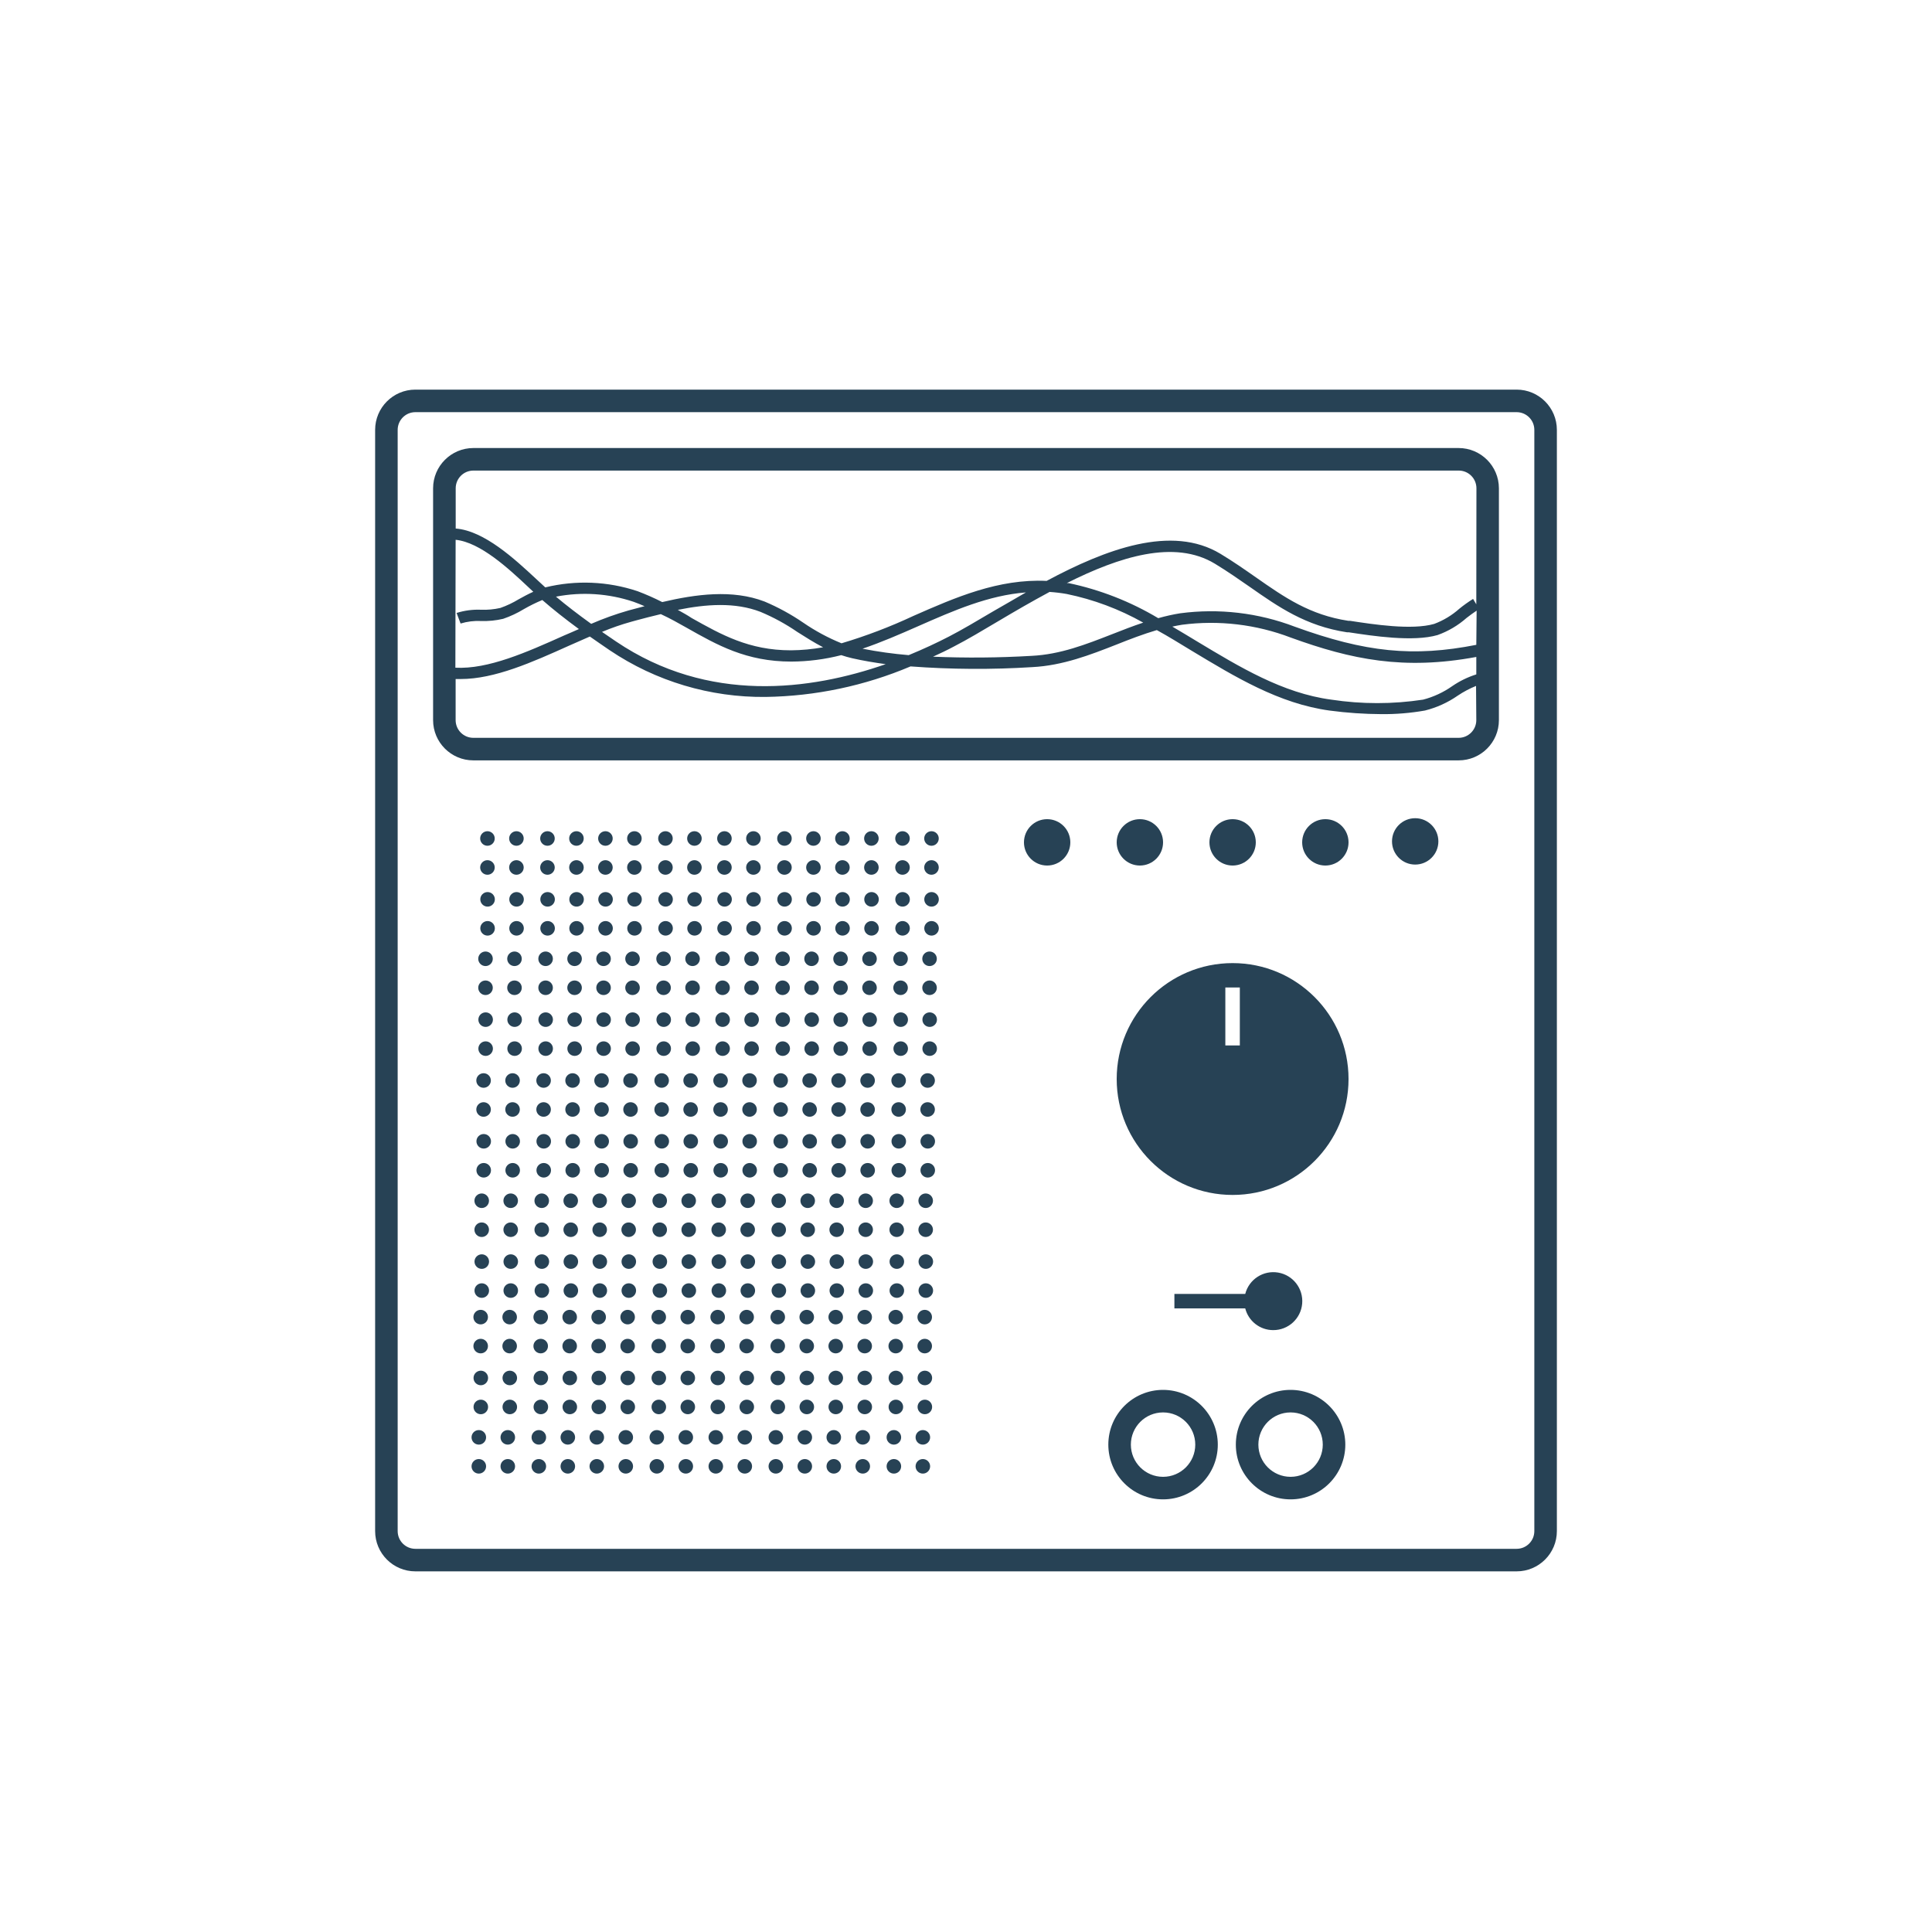
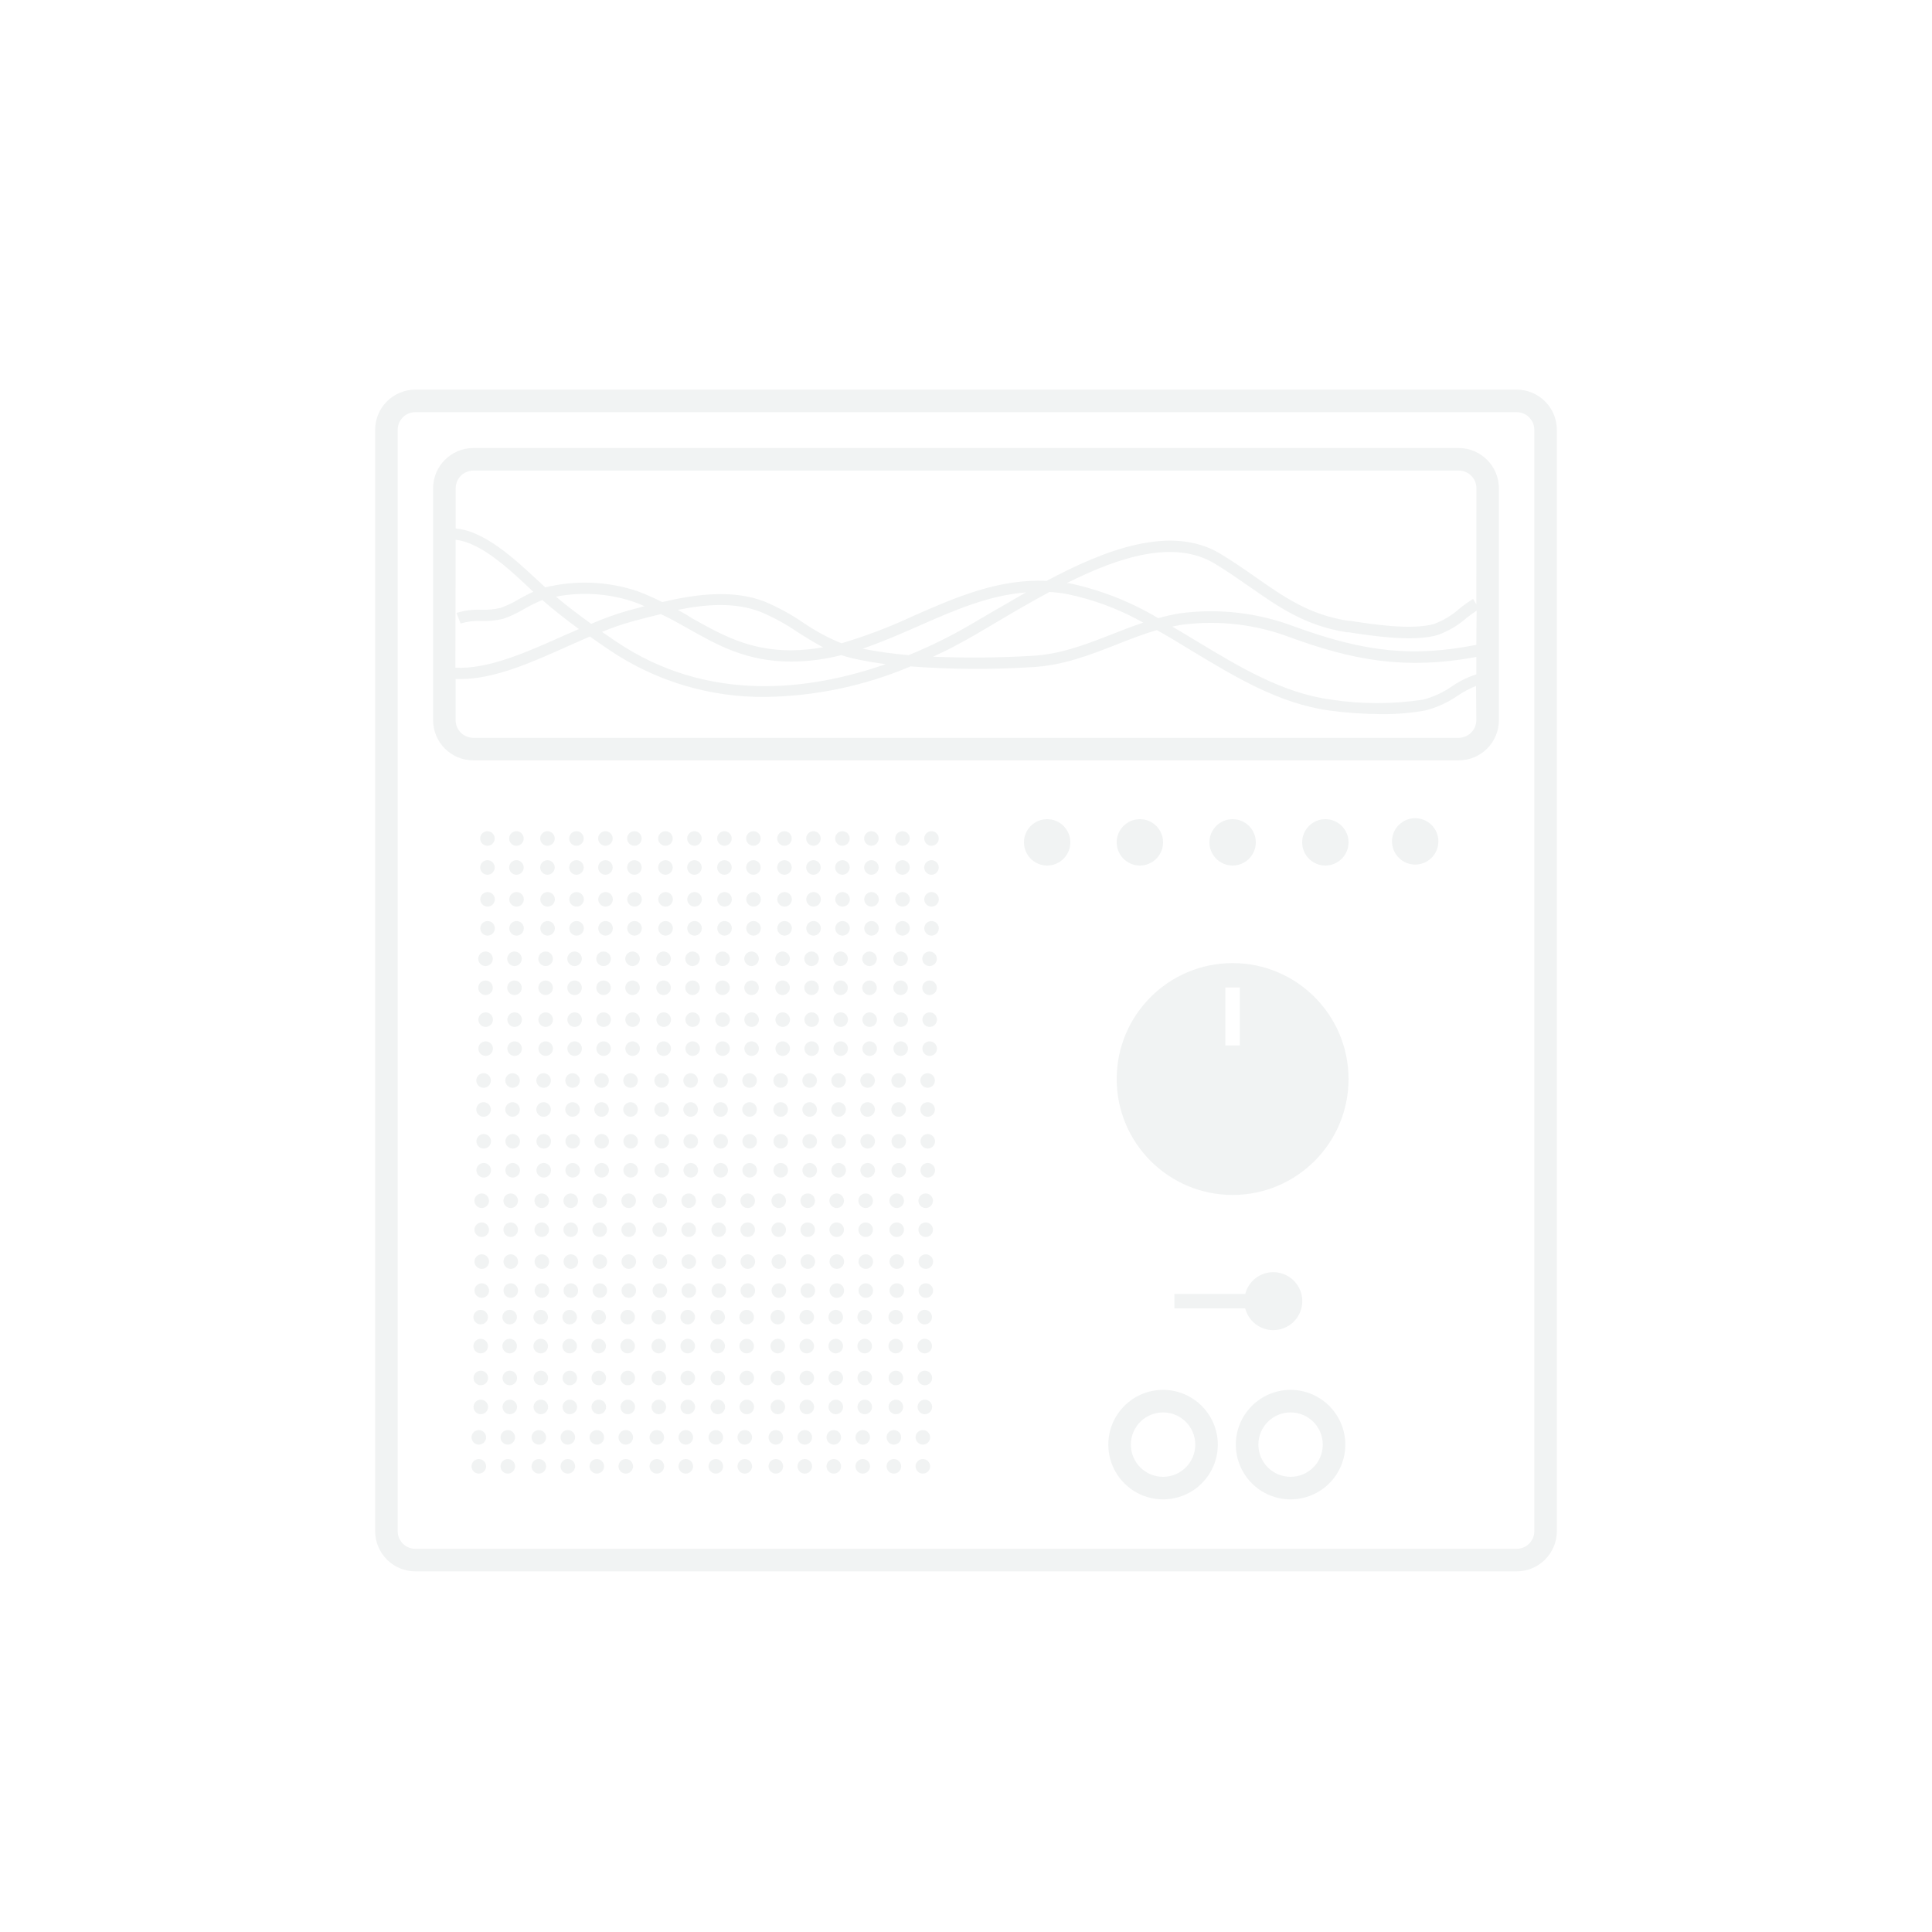
<svg xmlns="http://www.w3.org/2000/svg" id="Layer_1" data-name="Layer 1" viewBox="0 0 300 300">
  <defs>
-     <style>.cls-1{fill:#274255;}</style>
+     <style>.cls-1{fill:#f1f3f3;}</style>
  </defs>
  <path class="cls-1" d="M219.75,127.05a3.6,3.6,0,1,0,3.6,3.6A3.6,3.6,0,0,0,219.75,127.05Z" />
  <path class="cls-1" d="M180.6,215.82a8.5,8.5,0,1,0,8.5,8.5A8.51,8.51,0,0,0,180.6,215.82Zm0,13.5a5,5,0,1,1,5-5A5,5,0,0,1,180.6,229.32Z" />
  <path class="cls-1" d="M200.4,215.82a8.5,8.5,0,1,0,8.5,8.5A8.51,8.51,0,0,0,200.4,215.82Zm0,13.5a5,5,0,1,1,5-5A5,5,0,0,1,200.4,229.32Z" />
  <path class="cls-1" d="M235.5,60.5H64.5a6.25,6.25,0,0,0-6.25,6.25v171A6.25,6.25,0,0,0,64.5,244h171a6.25,6.25,0,0,0,6.25-6.25v-171A6.25,6.25,0,0,0,235.5,60.5Zm2.75,177.25a2.75,2.75,0,0,1-2.75,2.75H64.5a2.75,2.75,0,0,1-2.75-2.75v-171A2.75,2.75,0,0,1,64.5,64h171a2.75,2.75,0,0,1,2.75,2.75Z" />
  <path class="cls-1" d="M226.5,69.57H73.5a6.26,6.26,0,0,0-6.25,6.25v36a6.25,6.25,0,0,0,6.25,6.25h153a6.25,6.25,0,0,0,6.25-6.25v-36A6.26,6.26,0,0,0,226.5,69.57ZM70.75,83.82C74.58,84.2,79,88.31,82,91.13l.81.76c-.77.34-1.52.75-2.26,1.16A15.1,15.1,0,0,1,77.7,94.4a11.41,11.41,0,0,1-3,.28,11.06,11.06,0,0,0-3.8.5l.62,1.64a9.41,9.41,0,0,1,3.2-.39,13,13,0,0,0,3.41-.34,16.37,16.37,0,0,0,3.22-1.51,25.18,25.18,0,0,1,2.86-1.41c1.67,1.46,3.52,2.92,5.68,4.51-.76.33-1.52.68-2.3,1-5.8,2.6-11.79,5.27-16.88,5Zm35.86,13.65c4.77,2.7,9.27,5.26,16.26,5.26h0a31.64,31.64,0,0,0,7.76-1c.55.18,1.11.35,1.69.48,1.71.39,3.46.68,5.21.92-11.69,4.08-27.53,6.17-41.87-3.52l-2.18-1.49a38.22,38.22,0,0,1,4.56-1.58l.65-.18c1.27-.34,2.59-.69,3.92-1C104,96,105.32,96.74,106.61,97.47Zm-1.36-2.77c4.4-.89,8.88-1.22,12.84.31a31.69,31.69,0,0,1,5.72,3.12c1.29.82,2.6,1.65,4,2.38a29.24,29.24,0,0,1-5,.47h0c-6.53,0-10.83-2.45-15.39-5C106.75,95.53,106,95.12,105.25,94.7Zm49,.21c-2.52,1.49-4.89,2.9-6.91,3.94-1.82.94-3.92,1.93-6.24,2.88a65.14,65.14,0,0,1-7.17-1c2.95-1,5.81-2.25,8.63-3.49,5.58-2.46,10.94-4.8,16.75-5.25C157.55,93,155.86,94,154.25,94.91Zm8.68-3a25.25,25.25,0,0,1,2.69.32,40.93,40.93,0,0,1,11.9,4.45c-1.62.54-3.21,1.16-4.76,1.77-4.17,1.63-8.11,3.17-12.56,3.39a152.3,152.3,0,0,1-15.32.13c1.08-.5,2.17-1,3.26-1.59,2.06-1.06,4.46-2.49,7-4S160.2,93.41,162.93,91.94ZM98.24,94.62l-.64.17a47,47,0,0,0-5.8,2.08c-2.07-1.49-3.86-2.87-5.47-4.22a23.71,23.71,0,0,1,12.06.8c.59.21,1.15.44,1.7.68Zm131,17.2a2.75,2.75,0,0,1-2.75,2.75H73.5a2.75,2.75,0,0,1-2.75-2.75v-6.38c.26,0,.52,0,.78,0,5.3,0,11.14-2.62,16.81-5.17l3.25-1.43c1,.69,2,1.4,3.1,2.14a42.53,42.53,0,0,0,24.19,7.24,60,60,0,0,0,22.51-4.74,137.48,137.48,0,0,0,18.9.11c4.73-.24,9-1.9,13.1-3.51,2-.8,4.11-1.61,6.24-2.24,1.83,1,3.63,2.13,5.42,3.21,6.65,4,13.53,8.22,21.44,9.29a63.15,63.15,0,0,0,8,.55,36.86,36.86,0,0,0,6.78-.56,15.54,15.54,0,0,0,5.1-2.32,15.67,15.67,0,0,1,2.83-1.5Zm0-7.1a14.1,14.1,0,0,0-3.75,1.83,14,14,0,0,1-4.51,2.09,47.39,47.39,0,0,1-14.26,0c-7.56-1-14.28-5.1-20.77-9-1.29-.78-2.59-1.57-3.91-2.34.5-.11,1-.21,1.5-.29a34.76,34.76,0,0,1,16.91,2c9.4,3.41,17.54,5.09,28.79,3Zm0-4.59c-9.78,1.92-17.19,1.18-28.19-2.82a36.51,36.51,0,0,0-17.79-2.08,30,30,0,0,0-3.41.76,45.28,45.28,0,0,0-13.93-5.45l-.26,0c8.11-4.07,16.7-6.83,23-3,1.94,1.18,3.69,2.4,5.39,3.58,4.47,3.13,8.7,6.08,15.1,7.06l.27,0c3.73.57,10,1.53,13.81.43a13.86,13.86,0,0,0,4.5-2.66c.55-.42,1.06-.8,1.56-1.13Zm0-6.29-.5-.84a20.66,20.66,0,0,0-2.13,1.52,12.43,12.43,0,0,1-3.91,2.36c-3.47,1-9.48.07-13.07-.48l-.26,0c-6-.92-9.88-3.62-14.37-6.76-1.72-1.2-3.49-2.44-5.48-3.64-7.59-4.59-17.83-.71-27,4.2-7.5-.35-14.19,2.58-20.69,5.44a80.37,80.37,0,0,1-11.16,4.25,31.21,31.21,0,0,1-5.94-3.2,34.31,34.31,0,0,0-6-3.28c-5-1.92-10.7-1.14-15.9.08A38.36,38.36,0,0,0,99,91.8a25.84,25.84,0,0,0-14.33-.59l-1.47-1.36c-3.23-3-8-7.44-12.44-7.78V75.82a2.75,2.75,0,0,1,2.75-2.75h153a2.75,2.75,0,0,1,2.75,2.75Z" />
  <circle class="cls-1" cx="75.69" cy="130.2" r="1.13" />
  <circle class="cls-1" cx="75.69" cy="134.7" r="1.13" />
  <circle class="cls-1" cx="80.19" cy="130.2" r="1.13" />
  <circle class="cls-1" cx="80.19" cy="134.7" r="1.13" />
  <circle class="cls-1" cx="85.01" cy="130.2" r="1.13" />
  <circle class="cls-1" cx="85.01" cy="134.7" r="1.13" />
  <circle class="cls-1" cx="89.51" cy="130.2" r="1.13" />
  <circle class="cls-1" cx="89.51" cy="134.7" r="1.13" />
  <circle class="cls-1" cx="94.01" cy="130.2" r="1.13" />
  <circle class="cls-1" cx="94.01" cy="134.7" r="1.13" />
  <circle class="cls-1" cx="98.51" cy="130.2" r="1.13" />
  <circle class="cls-1" cx="98.51" cy="134.7" r="1.13" />
  <circle class="cls-1" cx="103.33" cy="130.2" r="1.13" />
  <circle class="cls-1" cx="103.33" cy="134.7" r="1.13" />
  <circle class="cls-1" cx="107.83" cy="130.2" r="1.13" />
  <circle class="cls-1" cx="107.83" cy="134.7" r="1.13" />
  <circle class="cls-1" cx="112.49" cy="130.2" r="1.13" />
  <circle class="cls-1" cx="112.49" cy="134.7" r="1.13" />
  <circle class="cls-1" cx="116.99" cy="130.2" r="1.13" />
  <circle class="cls-1" cx="116.99" cy="134.7" r="1.13" />
  <circle class="cls-1" cx="121.81" cy="130.2" r="1.13" />
  <circle class="cls-1" cx="121.81" cy="134.7" r="1.13" />
  <circle class="cls-1" cx="126.31" cy="130.2" r="1.13" />
  <circle class="cls-1" cx="126.31" cy="134.7" r="1.13" />
  <circle class="cls-1" cx="130.81" cy="130.2" r="1.13" />
  <circle class="cls-1" cx="130.81" cy="134.7" r="1.13" />
  <circle class="cls-1" cx="135.31" cy="130.2" r="1.13" />
  <circle class="cls-1" cx="135.31" cy="134.7" r="1.13" />
  <circle class="cls-1" cx="140.14" cy="130.2" r="1.13" />
  <circle class="cls-1" cx="140.14" cy="134.7" r="1.13" />
  <circle class="cls-1" cx="144.64" cy="130.2" r="1.13" />
  <circle class="cls-1" cx="144.64" cy="134.7" r="1.13" />
  <circle class="cls-1" cx="75.71" cy="139.65" r="1.13" />
  <circle class="cls-1" cx="75.71" cy="144.15" r="1.13" />
  <circle class="cls-1" cx="80.21" cy="139.65" r="1.13" />
  <circle class="cls-1" cx="80.21" cy="144.15" r="1.13" />
  <circle class="cls-1" cx="85.03" cy="139.65" r="1.13" />
  <circle class="cls-1" cx="85.03" cy="144.15" r="1.13" />
  <circle class="cls-1" cx="89.53" cy="139.65" r="1.13" />
  <circle class="cls-1" cx="89.53" cy="144.15" r="1.13" />
  <circle class="cls-1" cx="94.03" cy="139.65" r="1.13" />
  <circle class="cls-1" cx="94.03" cy="144.15" r="1.13" />
  <circle class="cls-1" cx="98.53" cy="139.65" r="1.13" />
  <circle class="cls-1" cx="98.53" cy="144.15" r="1.13" />
  <circle class="cls-1" cx="103.35" cy="139.65" r="1.13" />
  <circle class="cls-1" cx="103.35" cy="144.15" r="1.13" />
  <circle class="cls-1" cx="107.85" cy="139.65" r="1.13" />
  <circle class="cls-1" cx="107.85" cy="144.15" r="1.13" />
  <circle class="cls-1" cx="112.51" cy="139.65" r="1.13" />
  <circle class="cls-1" cx="112.51" cy="144.15" r="1.13" />
  <circle class="cls-1" cx="117.01" cy="139.65" r="1.13" />
  <circle class="cls-1" cx="117.01" cy="144.15" r="1.13" />
  <circle class="cls-1" cx="121.83" cy="139.65" r="1.13" />
  <circle class="cls-1" cx="121.83" cy="144.15" r="1.13" />
  <circle class="cls-1" cx="126.33" cy="139.65" r="1.13" />
  <circle class="cls-1" cx="126.33" cy="144.15" r="1.13" />
  <circle class="cls-1" cx="130.83" cy="139.65" r="1.13" />
  <circle class="cls-1" cx="130.83" cy="144.15" r="1.13" />
  <circle class="cls-1" cx="135.33" cy="139.65" r="1.13" />
  <circle class="cls-1" cx="135.33" cy="144.15" r="1.13" />
  <circle class="cls-1" cx="140.15" cy="139.65" r="1.13" />
  <circle class="cls-1" cx="140.15" cy="144.15" r="1.13" />
  <circle class="cls-1" cx="144.65" cy="139.65" r="1.13" />
  <circle class="cls-1" cx="144.65" cy="144.15" r="1.13" />
  <circle class="cls-1" cx="75.39" cy="148.88" r="1.13" />
  <circle class="cls-1" cx="75.39" cy="153.38" r="1.13" />
  <circle class="cls-1" cx="79.89" cy="148.88" r="1.13" />
  <circle class="cls-1" cx="79.89" cy="153.38" r="1.13" />
  <circle class="cls-1" cx="84.72" cy="148.88" r="1.13" />
  <circle class="cls-1" cx="84.72" cy="153.38" r="1.13" />
  <circle class="cls-1" cx="89.22" cy="148.88" r="1.13" />
  <circle class="cls-1" cx="89.22" cy="153.38" r="1.13" />
  <circle class="cls-1" cx="93.72" cy="148.88" r="1.13" />
  <circle class="cls-1" cx="93.72" cy="153.38" r="1.13" />
  <circle class="cls-1" cx="98.22" cy="148.88" r="1.13" />
  <circle class="cls-1" cx="98.22" cy="153.38" r="1.13" />
  <circle class="cls-1" cx="103.04" cy="148.88" r="1.13" />
  <circle class="cls-1" cx="103.04" cy="153.38" r="1.13" />
  <circle class="cls-1" cx="107.54" cy="148.88" r="1.13" />
  <circle class="cls-1" cx="107.54" cy="153.38" r="1.13" />
  <circle class="cls-1" cx="112.2" cy="148.88" r="1.13" />
  <circle class="cls-1" cx="112.2" cy="153.38" r="1.13" />
  <circle class="cls-1" cx="116.7" cy="148.88" r="1.13" />
  <circle class="cls-1" cx="116.7" cy="153.38" r="1.13" />
  <circle class="cls-1" cx="121.52" cy="148.88" r="1.13" />
  <circle class="cls-1" cx="121.52" cy="153.38" r="1.13" />
  <circle class="cls-1" cx="126.02" cy="148.88" r="1.13" />
  <circle class="cls-1" cx="126.02" cy="153.38" r="1.13" />
  <circle class="cls-1" cx="130.52" cy="148.88" r="1.13" />
  <circle class="cls-1" cx="130.52" cy="153.38" r="1.13" />
  <circle class="cls-1" cx="135.02" cy="148.88" r="1.13" />
  <circle class="cls-1" cx="135.02" cy="153.38" r="1.13" />
  <circle class="cls-1" cx="139.84" cy="148.88" r="1.13" />
  <circle class="cls-1" cx="139.84" cy="153.38" r="1.13" />
  <circle class="cls-1" cx="144.34" cy="148.88" r="1.13" />
  <circle class="cls-1" cx="144.34" cy="153.38" r="1.13" />
  <circle class="cls-1" cx="75.41" cy="158.33" r="1.13" />
  <circle class="cls-1" cx="75.41" cy="162.83" r="1.13" />
  <circle class="cls-1" cx="79.91" cy="158.33" r="1.13" />
  <circle class="cls-1" cx="79.91" cy="162.83" r="1.13" />
  <circle class="cls-1" cx="84.73" cy="158.33" r="1.13" />
  <circle class="cls-1" cx="84.73" cy="162.83" r="1.13" />
  <circle class="cls-1" cx="89.23" cy="158.33" r="1.13" />
  <circle class="cls-1" cx="89.23" cy="162.83" r="1.13" />
  <circle class="cls-1" cx="93.73" cy="158.33" r="1.13" />
  <circle class="cls-1" cx="93.73" cy="162.83" r="1.13" />
  <circle class="cls-1" cx="98.23" cy="158.33" r="1.13" />
  <circle class="cls-1" cx="98.23" cy="162.83" r="1.13" />
  <circle class="cls-1" cx="103.06" cy="158.33" r="1.13" />
  <circle class="cls-1" cx="103.06" cy="162.83" r="1.13" />
  <circle class="cls-1" cx="107.56" cy="158.33" r="1.13" />
  <circle class="cls-1" cx="107.56" cy="162.83" r="1.13" />
  <circle class="cls-1" cx="112.21" cy="158.33" r="1.13" />
  <circle class="cls-1" cx="112.21" cy="162.83" r="1.13" />
  <circle class="cls-1" cx="116.71" cy="158.33" r="1.13" />
  <circle class="cls-1" cx="116.71" cy="162.83" r="1.13" />
  <circle class="cls-1" cx="121.54" cy="158.33" r="1.13" />
  <circle class="cls-1" cx="121.54" cy="162.83" r="1.13" />
  <circle class="cls-1" cx="126.04" cy="158.33" r="1.13" />
  <circle class="cls-1" cx="126.04" cy="162.83" r="1.13" />
  <circle class="cls-1" cx="130.54" cy="158.33" r="1.13" />
  <circle class="cls-1" cx="130.54" cy="162.83" r="1.13" />
  <circle class="cls-1" cx="135.04" cy="158.33" r="1.13" />
  <circle class="cls-1" cx="135.04" cy="162.83" r="1.13" />
  <circle class="cls-1" cx="139.86" cy="158.33" r="1.13" />
  <circle class="cls-1" cx="139.86" cy="162.83" r="1.13" />
  <circle class="cls-1" cx="144.36" cy="158.33" r="1.13" />
  <circle class="cls-1" cx="144.36" cy="162.83" r="1.13" />
  <circle class="cls-1" cx="75.09" cy="167.78" r="1.13" />
  <circle class="cls-1" cx="75.09" cy="172.28" r="1.13" />
  <circle class="cls-1" cx="79.59" cy="167.78" r="1.13" />
  <circle class="cls-1" cx="79.59" cy="172.28" r="1.13" />
  <circle class="cls-1" cx="84.41" cy="167.78" r="1.13" />
  <circle class="cls-1" cx="84.41" cy="172.28" r="1.13" />
  <circle class="cls-1" cx="88.91" cy="167.78" r="1.13" />
  <circle class="cls-1" cx="88.91" cy="172.28" r="1.13" />
  <circle class="cls-1" cx="93.41" cy="167.78" r="1.13" />
  <circle class="cls-1" cx="93.41" cy="172.28" r="1.13" />
  <circle class="cls-1" cx="97.91" cy="167.78" r="1.13" />
  <circle class="cls-1" cx="97.91" cy="172.28" r="1.13" />
  <circle class="cls-1" cx="102.74" cy="167.78" r="1.13" />
  <circle class="cls-1" cx="102.74" cy="172.28" r="1.13" />
  <circle class="cls-1" cx="107.24" cy="167.78" r="1.13" />
  <circle class="cls-1" cx="107.24" cy="172.28" r="1.13" />
  <circle class="cls-1" cx="111.89" cy="167.78" r="1.13" />
  <circle class="cls-1" cx="111.89" cy="172.28" r="1.13" />
  <circle class="cls-1" cx="116.39" cy="167.78" r="1.13" />
  <circle class="cls-1" cx="116.39" cy="172.28" r="1.13" />
  <circle class="cls-1" cx="121.22" cy="167.78" r="1.13" />
  <circle class="cls-1" cx="121.22" cy="172.28" r="1.13" />
  <circle class="cls-1" cx="125.72" cy="167.78" r="1.13" />
  <circle class="cls-1" cx="125.72" cy="172.28" r="1.13" />
  <circle class="cls-1" cx="130.22" cy="167.78" r="1.13" />
  <circle class="cls-1" cx="130.22" cy="172.28" r="1.13" />
  <circle class="cls-1" cx="134.72" cy="167.78" r="1.13" />
  <circle class="cls-1" cx="134.72" cy="172.28" r="1.13" />
  <circle class="cls-1" cx="139.54" cy="167.78" r="1.13" />
  <circle class="cls-1" cx="139.54" cy="172.28" r="1.13" />
  <circle class="cls-1" cx="144.04" cy="167.78" r="1.13" />
  <circle class="cls-1" cx="144.04" cy="172.28" r="1.13" />
  <circle class="cls-1" cx="75.11" cy="177.22" r="1.13" />
  <circle class="cls-1" cx="75.11" cy="181.72" r="1.13" />
  <circle class="cls-1" cx="79.61" cy="177.22" r="1.13" />
  <circle class="cls-1" cx="79.61" cy="181.72" r="1.13" />
  <circle class="cls-1" cx="84.43" cy="177.22" r="1.13" />
  <circle class="cls-1" cx="84.43" cy="181.72" r="1.13" />
  <circle class="cls-1" cx="88.93" cy="177.22" r="1.13" />
  <circle class="cls-1" cx="88.93" cy="181.72" r="1.13" />
  <circle class="cls-1" cx="93.43" cy="177.22" r="1.13" />
  <circle class="cls-1" cx="93.43" cy="181.72" r="1.13" />
  <circle class="cls-1" cx="97.93" cy="177.22" r="1.13" />
  <circle class="cls-1" cx="97.93" cy="181.72" r="1.13" />
  <circle class="cls-1" cx="102.76" cy="177.22" r="1.13" />
  <circle class="cls-1" cx="102.76" cy="181.72" r="1.13" />
  <circle class="cls-1" cx="107.26" cy="177.22" r="1.13" />
  <circle class="cls-1" cx="107.26" cy="181.72" r="1.13" />
  <circle class="cls-1" cx="111.91" cy="177.22" r="1.13" />
  <circle class="cls-1" cx="111.91" cy="181.72" r="1.13" />
  <circle class="cls-1" cx="116.41" cy="177.22" r="1.13" />
  <circle class="cls-1" cx="116.41" cy="181.72" r="1.13" />
  <circle class="cls-1" cx="121.23" cy="177.22" r="1.13" />
  <circle class="cls-1" cx="121.23" cy="181.72" r="1.13" />
  <circle class="cls-1" cx="125.73" cy="177.22" r="1.13" />
  <circle class="cls-1" cx="125.73" cy="181.72" r="1.13" />
  <circle class="cls-1" cx="130.23" cy="177.22" r="1.13" />
  <circle class="cls-1" cx="130.23" cy="181.72" r="1.13" />
  <circle class="cls-1" cx="134.73" cy="177.22" r="1.13" />
  <circle class="cls-1" cx="134.73" cy="181.72" r="1.13" />
  <circle class="cls-1" cx="139.56" cy="177.22" r="1.13" />
  <circle class="cls-1" cx="139.56" cy="181.72" r="1.13" />
  <circle class="cls-1" cx="144.06" cy="177.22" r="1.13" />
  <circle class="cls-1" cx="144.06" cy="181.72" r="1.13" />
  <circle class="cls-1" cx="74.8" cy="186.45" r="1.13" />
  <circle class="cls-1" cx="74.8" cy="190.95" r="1.13" />
  <circle class="cls-1" cx="79.3" cy="186.45" r="1.13" />
  <circle class="cls-1" cx="79.3" cy="190.95" r="1.13" />
  <circle class="cls-1" cx="84.12" cy="186.45" r="1.13" />
  <circle class="cls-1" cx="84.12" cy="190.95" r="1.13" />
  <circle class="cls-1" cx="88.62" cy="186.45" r="1.13" />
  <circle class="cls-1" cx="88.62" cy="190.95" r="1.13" />
  <circle class="cls-1" cx="93.12" cy="186.45" r="1.13" />
  <circle class="cls-1" cx="93.12" cy="190.95" r="1.13" />
  <circle class="cls-1" cx="97.62" cy="186.45" r="1.13" />
  <circle class="cls-1" cx="97.62" cy="190.95" r="1.13" />
  <circle class="cls-1" cx="102.44" cy="186.45" r="1.13" />
  <circle class="cls-1" cx="102.44" cy="190.95" r="1.13" />
  <circle class="cls-1" cx="106.94" cy="186.45" r="1.13" />
  <circle class="cls-1" cx="106.94" cy="190.95" r="1.13" />
  <circle class="cls-1" cx="111.6" cy="186.45" r="1.13" />
  <circle class="cls-1" cx="111.6" cy="190.95" r="1.13" />
  <circle class="cls-1" cx="116.1" cy="186.45" r="1.13" />
  <circle class="cls-1" cx="116.1" cy="190.95" r="1.13" />
  <circle class="cls-1" cx="120.92" cy="186.45" r="1.13" />
  <circle class="cls-1" cx="120.92" cy="190.95" r="1.13" />
  <circle class="cls-1" cx="125.42" cy="186.45" r="1.13" />
  <circle class="cls-1" cx="125.42" cy="190.95" r="1.13" />
  <circle class="cls-1" cx="129.92" cy="186.45" r="1.13" />
  <circle class="cls-1" cx="129.92" cy="190.95" r="1.13" />
  <circle class="cls-1" cx="134.42" cy="186.45" r="1.13" />
  <circle class="cls-1" cx="134.42" cy="190.95" r="1.13" />
  <circle class="cls-1" cx="139.24" cy="186.45" r="1.13" />
  <circle class="cls-1" cx="139.24" cy="190.95" r="1.13" />
  <circle class="cls-1" cx="143.74" cy="186.45" r="1.13" />
  <circle class="cls-1" cx="143.74" cy="190.95" r="1.13" />
  <circle class="cls-1" cx="74.81" cy="195.9" r="1.13" />
  <circle class="cls-1" cx="74.81" cy="200.4" r="1.13" />
  <circle class="cls-1" cx="79.31" cy="195.9" r="1.13" />
  <circle class="cls-1" cx="79.31" cy="200.4" r="1.13" />
  <circle class="cls-1" cx="84.14" cy="195.9" r="1.13" />
  <circle class="cls-1" cx="84.14" cy="200.4" r="1.13" />
  <circle class="cls-1" cx="88.64" cy="195.9" r="1.13" />
  <circle class="cls-1" cx="88.64" cy="200.4" r="1.13" />
  <circle class="cls-1" cx="93.14" cy="195.9" r="1.13" />
  <circle class="cls-1" cx="93.14" cy="200.4" r="1.13" />
  <circle class="cls-1" cx="97.64" cy="195.9" r="1.13" />
  <circle class="cls-1" cx="97.64" cy="200.4" r="1.13" />
  <circle class="cls-1" cx="102.46" cy="195.9" r="1.13" />
  <circle class="cls-1" cx="102.46" cy="200.4" r="1.13" />
  <circle class="cls-1" cx="106.96" cy="195.9" r="1.13" />
  <circle class="cls-1" cx="106.96" cy="200.4" r="1.13" />
  <circle class="cls-1" cx="111.62" cy="195.9" r="1.13" />
  <circle class="cls-1" cx="111.62" cy="200.4" r="1.13" />
  <circle class="cls-1" cx="116.12" cy="195.9" r="1.13" />
  <circle class="cls-1" cx="116.12" cy="200.4" r="1.13" />
  <circle class="cls-1" cx="120.94" cy="195.9" r="1.13" />
  <circle class="cls-1" cx="120.94" cy="200.4" r="1.13" />
  <circle class="cls-1" cx="125.44" cy="195.9" r="1.13" />
  <circle class="cls-1" cx="125.44" cy="200.4" r="1.13" />
  <circle class="cls-1" cx="129.94" cy="195.9" r="1.13" />
  <circle class="cls-1" cx="129.94" cy="200.4" r="1.13" />
  <circle class="cls-1" cx="134.44" cy="195.9" r="1.13" />
  <circle class="cls-1" cx="134.44" cy="200.4" r="1.13" />
  <circle class="cls-1" cx="139.26" cy="195.9" r="1.13" />
  <circle class="cls-1" cx="139.26" cy="200.4" r="1.13" />
  <circle class="cls-1" cx="143.76" cy="195.9" r="1.13" />
  <circle class="cls-1" cx="143.76" cy="200.4" r="1.13" />
  <circle class="cls-1" cx="74.64" cy="204.52" r="1.13" />
  <circle class="cls-1" cx="74.64" cy="209.02" r="1.13" />
  <circle class="cls-1" cx="79.14" cy="204.52" r="1.13" />
  <circle class="cls-1" cx="79.14" cy="209.02" r="1.13" />
  <circle class="cls-1" cx="83.96" cy="204.52" r="1.13" />
  <circle class="cls-1" cx="83.96" cy="209.02" r="1.13" />
  <circle class="cls-1" cx="88.46" cy="204.52" r="1.13" />
  <circle class="cls-1" cx="88.46" cy="209.02" r="1.13" />
  <circle class="cls-1" cx="92.96" cy="204.52" r="1.13" />
  <circle class="cls-1" cx="92.96" cy="209.02" r="1.13" />
  <circle class="cls-1" cx="97.46" cy="204.52" r="1.13" />
  <circle class="cls-1" cx="97.46" cy="209.02" r="1.13" />
  <circle class="cls-1" cx="102.29" cy="204.52" r="1.13" />
  <circle class="cls-1" cx="102.29" cy="209.02" r="1.13" />
  <circle class="cls-1" cx="106.79" cy="204.52" r="1.13" />
  <circle class="cls-1" cx="106.79" cy="209.02" r="1.13" />
  <circle class="cls-1" cx="111.44" cy="204.52" r="1.13" />
  <circle class="cls-1" cx="111.44" cy="209.02" r="1.13" />
  <circle class="cls-1" cx="115.94" cy="204.52" r="1.13" />
  <circle class="cls-1" cx="115.94" cy="209.02" r="1.13" />
  <circle class="cls-1" cx="120.77" cy="204.52" r="1.13" />
  <circle class="cls-1" cx="120.77" cy="209.02" r="1.13" />
  <circle class="cls-1" cx="125.27" cy="204.52" r="1.13" />
  <circle class="cls-1" cx="125.27" cy="209.02" r="1.13" />
  <circle class="cls-1" cx="129.77" cy="204.52" r="1.13" />
  <circle class="cls-1" cx="129.77" cy="209.02" r="1.13" />
  <circle class="cls-1" cx="134.27" cy="204.52" r="1.13" />
  <circle class="cls-1" cx="134.27" cy="209.02" r="1.13" />
  <circle class="cls-1" cx="139.09" cy="204.52" r="1.13" />
  <circle class="cls-1" cx="139.09" cy="209.02" r="1.13" />
  <circle class="cls-1" cx="143.59" cy="204.52" r="1.13" />
  <circle class="cls-1" cx="143.59" cy="209.02" r="1.13" />
  <circle class="cls-1" cx="74.66" cy="213.97" r="1.13" />
  <circle class="cls-1" cx="74.66" cy="218.47" r="1.13" />
  <circle class="cls-1" cx="79.16" cy="213.97" r="1.13" />
  <circle class="cls-1" cx="79.16" cy="218.47" r="1.13" />
  <circle class="cls-1" cx="83.98" cy="213.97" r="1.13" />
  <circle class="cls-1" cx="83.98" cy="218.47" r="1.13" />
  <circle class="cls-1" cx="88.48" cy="213.97" r="1.13" />
  <circle class="cls-1" cx="88.48" cy="218.47" r="1.13" />
  <circle class="cls-1" cx="92.98" cy="213.97" r="1.13" />
  <circle class="cls-1" cx="92.98" cy="218.47" r="1.13" />
  <circle class="cls-1" cx="97.48" cy="213.97" r="1.13" />
  <circle class="cls-1" cx="97.48" cy="218.47" r="1.13" />
  <circle class="cls-1" cx="102.3" cy="213.97" r="1.13" />
  <circle class="cls-1" cx="102.3" cy="218.47" r="1.13" />
  <circle class="cls-1" cx="106.8" cy="213.97" r="1.13" />
  <circle class="cls-1" cx="106.8" cy="218.47" r="1.13" />
  <circle class="cls-1" cx="111.46" cy="213.97" r="1.13" />
  <circle class="cls-1" cx="111.46" cy="218.47" r="1.13" />
  <circle class="cls-1" cx="115.96" cy="213.97" r="1.13" />
  <circle class="cls-1" cx="115.96" cy="218.47" r="1.13" />
  <circle class="cls-1" cx="120.78" cy="213.97" r="1.13" />
  <circle class="cls-1" cx="120.78" cy="218.47" r="1.13" />
  <circle class="cls-1" cx="125.28" cy="213.97" r="1.13" />
  <circle class="cls-1" cx="125.28" cy="218.47" r="1.13" />
  <circle class="cls-1" cx="129.78" cy="213.97" r="1.13" />
  <circle class="cls-1" cx="129.78" cy="218.47" r="1.13" />
  <circle class="cls-1" cx="134.28" cy="213.97" r="1.13" />
  <circle class="cls-1" cx="134.28" cy="218.47" r="1.13" />
  <circle class="cls-1" cx="139.11" cy="213.97" r="1.13" />
  <circle class="cls-1" cx="139.11" cy="218.47" r="1.13" />
  <circle class="cls-1" cx="143.61" cy="213.97" r="1.13" />
  <circle class="cls-1" cx="143.61" cy="218.47" r="1.13" />
  <circle class="cls-1" cx="74.35" cy="223.19" r="1.13" />
  <circle class="cls-1" cx="74.35" cy="227.69" r="1.13" />
  <circle class="cls-1" cx="78.85" cy="223.19" r="1.13" />
  <circle class="cls-1" cx="78.85" cy="227.69" r="1.13" />
  <circle class="cls-1" cx="83.67" cy="223.19" r="1.13" />
  <circle class="cls-1" cx="83.67" cy="227.69" r="1.13" />
  <circle class="cls-1" cx="88.17" cy="223.19" r="1.13" />
  <circle class="cls-1" cx="88.17" cy="227.69" r="1.13" />
  <circle class="cls-1" cx="92.67" cy="223.19" r="1.13" />
  <circle class="cls-1" cx="92.67" cy="227.69" r="1.13" />
  <circle class="cls-1" cx="97.17" cy="223.19" r="1.13" />
  <circle class="cls-1" cx="97.17" cy="227.69" r="1.13" />
  <circle class="cls-1" cx="101.99" cy="223.19" r="1.13" />
  <circle class="cls-1" cx="101.99" cy="227.69" r="1.13" />
  <circle class="cls-1" cx="106.49" cy="223.19" r="1.13" />
  <circle class="cls-1" cx="106.49" cy="227.69" r="1.13" />
  <circle class="cls-1" cx="111.15" cy="223.19" r="1.13" />
  <circle class="cls-1" cx="111.15" cy="227.69" r="1.13" />
  <circle class="cls-1" cx="115.65" cy="223.19" r="1.13" />
  <circle class="cls-1" cx="115.65" cy="227.69" r="1.13" />
  <circle class="cls-1" cx="120.47" cy="223.19" r="1.13" />
  <circle class="cls-1" cx="120.47" cy="227.69" r="1.13" />
  <circle class="cls-1" cx="124.97" cy="223.19" r="1.13" />
  <circle class="cls-1" cx="124.97" cy="227.69" r="1.13" />
  <circle class="cls-1" cx="129.47" cy="223.19" r="1.13" />
  <circle class="cls-1" cx="129.47" cy="227.69" r="1.13" />
  <circle class="cls-1" cx="133.97" cy="223.19" r="1.13" />
  <circle class="cls-1" cx="133.97" cy="227.69" r="1.13" />
  <circle class="cls-1" cx="138.8" cy="223.19" r="1.13" />
  <circle class="cls-1" cx="138.8" cy="227.69" r="1.13" />
  <circle class="cls-1" cx="143.3" cy="223.19" r="1.13" />
  <circle class="cls-1" cx="143.3" cy="227.69" r="1.13" />
  <path class="cls-1" d="M162.6,127.2a3.6,3.6,0,1,0,3.6,3.6A3.6,3.6,0,0,0,162.6,127.2Z" />
  <path class="cls-1" d="M180.6,130.8a3.6,3.6,0,1,0-3.6,3.6A3.6,3.6,0,0,0,180.6,130.8Z" />
  <path class="cls-1" d="M195,130.8a3.6,3.6,0,1,0-3.6,3.6A3.6,3.6,0,0,0,195,130.8Z" />
  <path class="cls-1" d="M205.8,127.2a3.6,3.6,0,1,0,3.6,3.6A3.6,3.6,0,0,0,205.8,127.2Z" />
  <path class="cls-1" d="M191.4,149.55a18,18,0,1,0,18,18A18,18,0,0,0,191.4,149.55Zm1.12,12.79h-2.25v-9h2.25Z" />
  <path class="cls-1" d="M197.7,206.54a4.5,4.5,0,1,0-4.34-5.62h-11v2.25h11A4.48,4.48,0,0,0,197.7,206.54Z" />
</svg>
